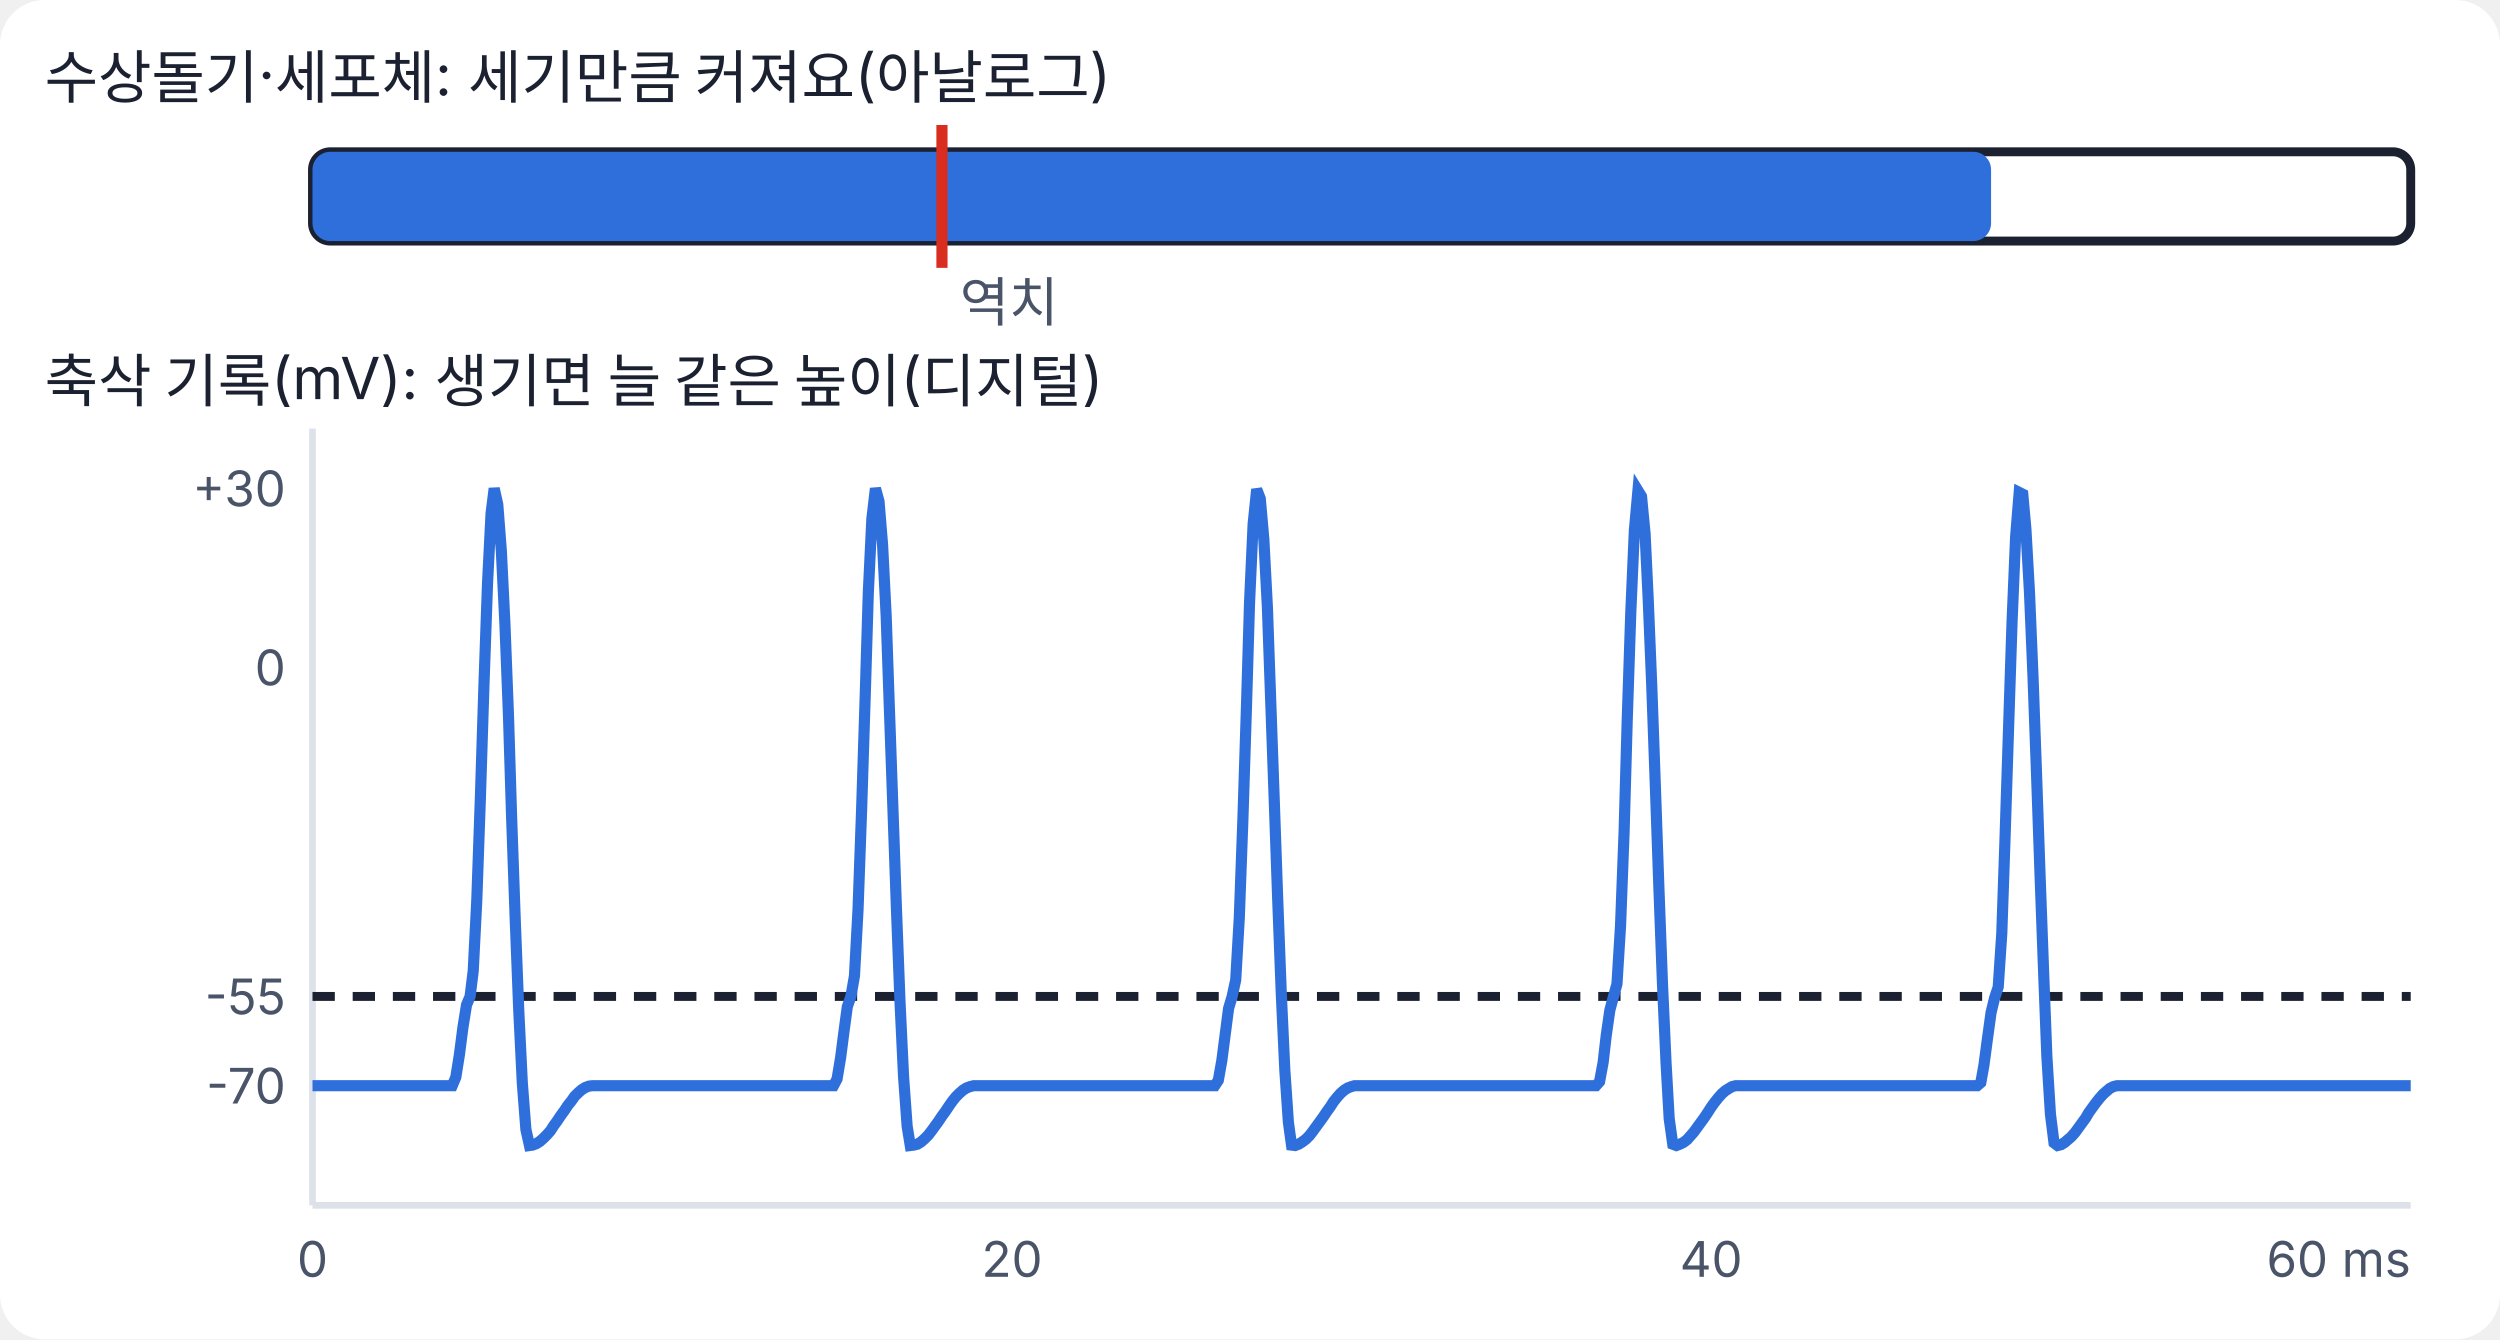
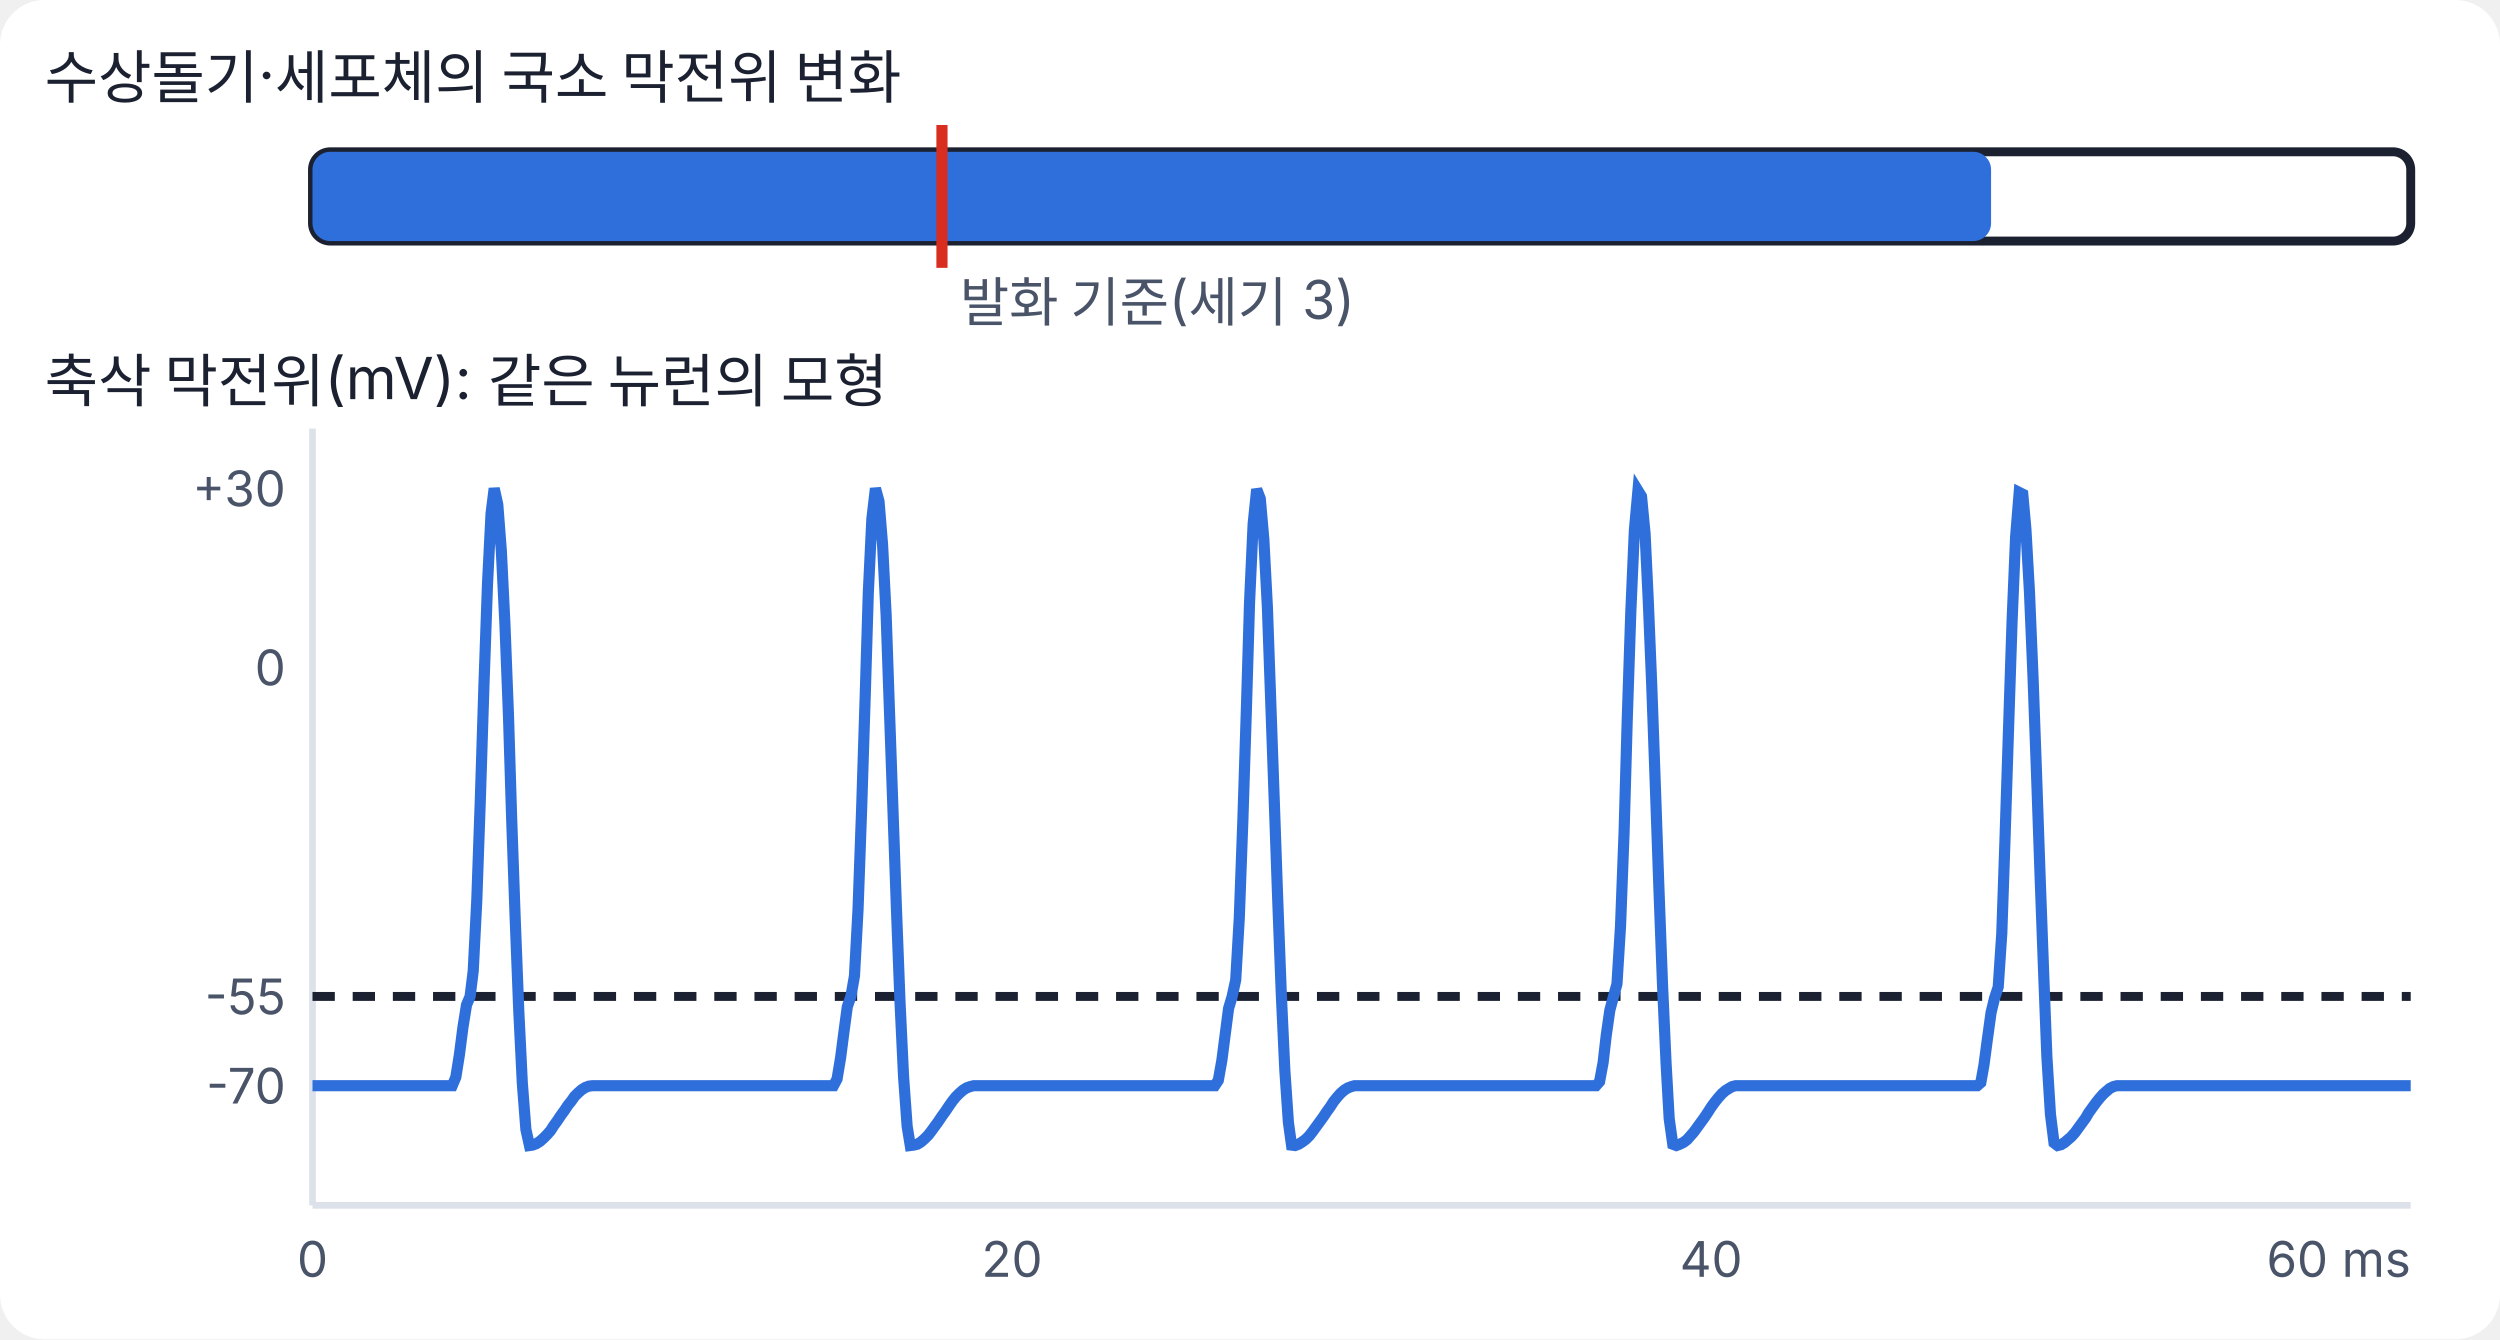
<svg xmlns="http://www.w3.org/2000/svg" width="560" height="300" viewBox="0 0 560 300" role="img" aria-label="대표 설정 3: 강한 자극(세기 8), 활동전위 5개">
  <style>
svg { color: #1b2130; font-family: -apple-system, 'Apple SD Gothic Neo', 'Noto Sans KR', sans-serif; }
.fig-ink { stroke: #1b2130; fill: none; stroke-width: 2; }
.fig-accent { stroke: #2f6fdb; fill: none; stroke-width: 2.5; }
.fig-danger { stroke: #d92d20; fill: none; stroke-width: 2.5; }
.fig-dot { fill: #2f6fdb; }
.fig-text { fill: #1b2130; font-size: 13px; }
.fig-muted { fill: #4a5468; font-size: 12px; }
.axis { stroke: #dde2ea; stroke-width: 1.5; }
.tick { fill: #4a5468; font-size: 11px; }
.plot-truth { fill: none; stroke: #4a5468; stroke-width: 1.5; stroke-dasharray: 5 4; }
.plot-fit { fill: none; stroke: #2f6fdb; stroke-width: 2.5; }
.pt-train { fill: #2f6fdb; }
.pt-test { fill: #b54708; }
.mark-ml { stroke: #2f6fdb; stroke-width: 1.5; stroke-dasharray: 3 3; }
.mark-map { stroke: #067647; stroke-width: 1.5; stroke-dasharray: 3 3; }
.plot-like { fill: none; stroke: #2f6fdb; stroke-width: 2; }
.plot-prior { fill: none; stroke: #6941c6; stroke-width: 2; stroke-dasharray: 6 4; }
.plot-post { fill: none; stroke: #067647; stroke-width: 3; }
</style>
  <rect x="0" y="0" width="560" height="300" rx="10" fill="#ffffff" />
-   <text class="fig-text" x="10" y="22">수상돌기·세포체: 세기만큼 커져요(아날로그)</text>
+   <text class="fig-text" x="10" y="22">수상돌기·세포체의 국소 막전위 변화</text>
  <rect class="fig-ink" x="70" y="34" width="470" height="20" rx="4" />
  <rect class="fig-dot" x="70" y="34" width="376" height="20" rx="4" />
  <line class="fig-danger" x1="211" y1="28" x2="211" y2="60" />
-   <text class="fig-muted" x="215" y="72">역치</text>
-   <text class="fig-text" x="10" y="90">축삭 기록(mV): 생기면 늘 같은 높이(디지털)</text>
+   <text class="fig-muted" x="215" y="72">발화 기준(세기 3)</text>
+   <text class="fig-text" x="10" y="90">축삭 막전위(mV): 같은 뉴런의 모형</text>
  <line class="axis" x1="70" y1="270" x2="540" y2="270" />
  <line class="axis" x1="70" y1="96" x2="70" y2="270" />
  <text class="tick" x="64" y="113.4" text-anchor="end">+30</text>
  <text class="tick" x="64" y="153.5" text-anchor="end">0</text>
  <text class="tick" x="64" y="227.2" text-anchor="end">-55</text>
  <text class="tick" x="64" y="247.2" text-anchor="end">-70</text>
  <text class="tick" x="70" y="286" text-anchor="middle">0</text>
  <text class="tick" x="226.7" y="286" text-anchor="middle">20</text>
  <text class="tick" x="383.3" y="286" text-anchor="middle">40</text>
  <text class="tick" x="540" y="286" text-anchor="end">60 ms</text>
  <line class="fig-ink" stroke-dasharray="5 4" x1="70" y1="223.2" x2="540" y2="223.2" />
  <path class="fig-accent" d="M70,243.2 L70.8,243.2 L71.6,243.2 L72.4,243.2 L73.1,243.2 L73.9,243.2 L74.7,243.2 L75.5,243.2 L76.3,243.2 L77.1,243.2 L77.8,243.2 L78.6,243.2 L79.4,243.2 L80.2,243.2 L81,243.2 L81.8,243.2 L82.5,243.2 L83.3,243.2 L84.1,243.2 L84.9,243.2 L85.7,243.2 L86.5,243.2 L87.2,243.2 L88,243.2 L88.8,243.2 L89.6,243.2 L90.4,243.2 L91.2,243.2 L91.9,243.2 L92.7,243.2 L93.5,243.2 L94.3,243.2 L95.1,243.2 L95.9,243.2 L96.6,243.2 L97.4,243.2 L98.2,243.2 L99,243.2 L99.8,243.2 L100.6,243.2 L101.3,243.2 L102.1,241.3 L102.9,236.3 L103.7,230.1 L104.5,225.1 L105.3,223.2 L106,217.5 L106.8,201.7 L107.6,178.9 L108.4,153.6 L109.2,130.8 L110,115 L110.7,109.4 L111.5,113 L112.3,123.4 L113.1,139.7 L113.9,160.3 L114.6,183 L115.4,205.7 L116.2,226.3 L117,242.6 L117.8,253 L118.6,256.6 L119.3,256.5 L120.1,256.2 L120.9,255.7 L121.7,255 L122.5,254.2 L123.3,253.3 L124,252.2 L124.8,251.1 L125.6,249.9 L126.4,248.8 L127.2,247.6 L128,246.6 L128.7,245.6 L129.5,244.8 L130.3,244.1 L131.1,243.6 L131.9,243.3 L132.7,243.2 L133.4,243.2 L134.2,243.2 L135,243.2 L135.8,243.2 L136.6,243.2 L137.4,243.2 L138.1,243.2 L138.9,243.2 L139.7,243.2 L140.5,243.2 L141.3,243.2 L142.1,243.2 L142.8,243.2 L143.6,243.2 L144.4,243.2 L145.2,243.2 L146,243.2 L146.8,243.2 L147.5,243.2 L148.3,243.2 L149.1,243.2 L149.9,243.2 L150.7,243.2 L151.5,243.2 L152.2,243.2 L153,243.2 L153.8,243.2 L154.6,243.2 L155.4,243.2 L156.2,243.2 L156.9,243.2 L157.7,243.2 L158.5,243.2 L159.3,243.2 L160.1,243.2 L160.9,243.2 L161.6,243.2 L162.4,243.2 L163.2,243.2 L164,243.2 L164.8,243.2 L165.6,243.2 L166.3,243.2 L167.1,243.2 L167.9,243.2 L168.7,243.2 L169.5,243.2 L170.3,243.2 L171,243.2 L171.8,243.2 L172.6,243.2 L173.4,243.2 L174.2,243.2 L175,243.2 L175.7,243.2 L176.5,243.2 L177.3,243.2 L178.1,243.2 L178.9,243.2 L179.7,243.2 L180.4,243.2 L181.2,243.2 L182,243.2 L182.8,243.2 L183.6,243.2 L184.4,243.2 L185.1,243.2 L185.9,243.2 L186.7,243.2 L187.5,241.7 L188.3,236.9 L189.1,230.7 L189.8,225.5 L190.6,223.2 L191.4,218.6 L192.2,203.7 L193,181.4 L193.8,156.1 L194.5,132.8 L195.3,116.2 L196.1,109.4 L196.9,112.3 L197.7,122.1 L198.5,137.9 L199.2,158.1 L200,180.7 L200.8,203.5 L201.6,224.4 L202.4,241.2 L203.2,252.3 L203.9,256.6 L204.7,256.5 L205.5,256.3 L206.3,255.8 L207.1,255.1 L207.9,254.3 L208.6,253.4 L209.4,252.3 L210.2,251.2 L211,250 L211.8,248.9 L212.6,247.7 L213.3,246.7 L214.1,245.7 L214.9,244.9 L215.7,244.2 L216.5,243.7 L217.3,243.4 L218.1,243.2 L218.8,243.2 L219.6,243.2 L220.4,243.2 L221.2,243.2 L222,243.2 L222.8,243.2 L223.5,243.2 L224.3,243.2 L225.1,243.2 L225.9,243.2 L226.7,243.2 L227.5,243.2 L228.2,243.2 L229,243.2 L229.8,243.2 L230.6,243.2 L231.4,243.2 L232.2,243.2 L232.9,243.2 L233.7,243.2 L234.5,243.2 L235.3,243.2 L236.1,243.2 L236.9,243.2 L237.6,243.2 L238.4,243.2 L239.2,243.2 L240,243.2 L240.8,243.2 L241.6,243.2 L242.3,243.2 L243.1,243.2 L243.9,243.2 L244.7,243.2 L245.5,243.2 L246.3,243.2 L247,243.2 L247.8,243.2 L248.6,243.2 L249.4,243.2 L250.2,243.2 L251,243.2 L251.7,243.2 L252.5,243.2 L253.3,243.2 L254.1,243.2 L254.9,243.2 L255.7,243.2 L256.4,243.2 L257.2,243.2 L258,243.2 L258.8,243.2 L259.6,243.2 L260.4,243.2 L261.1,243.2 L261.9,243.2 L262.7,243.2 L263.5,243.2 L264.3,243.2 L265.1,243.2 L265.8,243.2 L266.6,243.2 L267.4,243.2 L268.2,243.2 L269,243.2 L269.8,243.2 L270.5,243.2 L271.3,243.2 L272.1,243.2 L272.9,242 L273.7,237.5 L274.5,231.3 L275.2,225.9 L276,223.2 L276.8,219.5 L277.6,205.6 L278.4,183.8 L279.2,158.6 L279.9,134.9 L280.7,117.4 L281.5,109.6 L282.3,111.7 L283.1,120.8 L283.9,136.1 L284.6,155.9 L285.4,178.4 L286.2,201.3 L287,222.4 L287.8,239.7 L288.6,251.4 L289.3,256.5 L290.1,256.6 L290.9,256.3 L291.7,255.8 L292.5,255.2 L293.3,254.4 L294,253.5 L294.8,252.4 L295.6,251.3 L296.4,250.2 L297.2,249 L298,247.9 L298.7,246.8 L299.5,245.8 L300.3,244.9 L301.1,244.2 L301.9,243.7 L302.7,243.4 L303.4,243.2 L304.2,243.2 L305,243.2 L305.8,243.2 L306.6,243.2 L307.4,243.2 L308.1,243.2 L308.9,243.2 L309.7,243.2 L310.5,243.2 L311.3,243.2 L312.1,243.2 L312.8,243.2 L313.6,243.2 L314.4,243.2 L315.2,243.2 L316,243.2 L316.8,243.2 L317.5,243.2 L318.3,243.2 L319.1,243.2 L319.9,243.2 L320.7,243.2 L321.5,243.2 L322.2,243.2 L323,243.2 L323.8,243.2 L324.6,243.2 L325.4,243.2 L326.2,243.2 L326.9,243.2 L327.7,243.2 L328.5,243.2 L329.3,243.2 L330.1,243.2 L330.9,243.2 L331.6,243.2 L332.4,243.2 L333.2,243.2 L334,243.2 L334.8,243.2 L335.6,243.2 L336.3,243.2 L337.1,243.2 L337.9,243.2 L338.7,243.2 L339.5,243.2 L340.3,243.2 L341,243.2 L341.8,243.2 L342.6,243.2 L343.4,243.2 L344.2,243.2 L345,243.2 L345.7,243.2 L346.5,243.2 L347.3,243.2 L348.1,243.2 L348.9,243.2 L349.7,243.2 L350.4,243.2 L351.2,243.2 L352,243.2 L352.8,243.2 L353.6,243.2 L354.4,243.2 L355.1,243.2 L355.9,243.2 L356.7,243.2 L357.5,243.2 L358.3,242.3 L359.1,238 L359.8,231.9 L360.6,226.3 L361.4,223.3 L362.2,220.4 L363,207.4 L363.8,186.3 L364.5,161.2 L365.3,137.1 L366.1,118.8 L366.9,109.9 L367.7,111.2 L368.5,119.6 L369.2,134.3 L370,153.8 L370.8,176.1 L371.6,199.1 L372.4,220.5 L373.2,238.2 L373.9,250.6 L374.7,256.3 L375.5,256.6 L376.3,256.3 L377.1,255.9 L377.9,255.3 L378.6,254.5 L379.4,253.6 L380.2,252.5 L381,251.4 L381.8,250.3 L382.6,249.1 L383.3,248 L384.1,246.9 L384.9,245.9 L385.7,245 L386.5,244.3 L387.3,243.8 L388,243.4 L388.8,243.2 L389.6,243.2 L390.4,243.2 L391.2,243.2 L392,243.2 L392.7,243.2 L393.5,243.2 L394.3,243.2 L395.1,243.2 L395.9,243.2 L396.7,243.2 L397.4,243.2 L398.2,243.2 L399,243.2 L399.8,243.2 L400.6,243.2 L401.4,243.2 L402.1,243.2 L402.9,243.2 L403.7,243.2 L404.5,243.2 L405.3,243.2 L406.1,243.2 L406.8,243.2 L407.6,243.2 L408.4,243.2 L409.2,243.2 L410,243.2 L410.8,243.2 L411.5,243.2 L412.3,243.2 L413.1,243.2 L413.9,243.2 L414.7,243.2 L415.5,243.2 L416.2,243.2 L417,243.2 L417.8,243.2 L418.6,243.2 L419.4,243.2 L420.2,243.2 L420.9,243.2 L421.7,243.2 L422.5,243.2 L423.3,243.2 L424.1,243.2 L424.9,243.2 L425.6,243.2 L426.4,243.2 L427.2,243.2 L428,243.2 L428.8,243.2 L429.6,243.2 L430.3,243.2 L431.1,243.2 L431.9,243.2 L432.7,243.2 L433.5,243.2 L434.3,243.2 L435,243.2 L435.8,243.2 L436.6,243.2 L437.4,243.2 L438.2,243.2 L439,243.2 L439.7,243.2 L440.5,243.2 L441.3,243.2 L442.1,243.2 L442.9,243.2 L443.7,242.5 L444.4,238.6 L445.2,232.6 L446,226.8 L446.8,223.5 L447.6,221.1 L448.4,209.1 L449.1,188.6 L449.9,163.7 L450.7,139.3 L451.5,120.2 L452.3,110.3 L453.1,110.7 L453.8,118.5 L454.6,132.6 L455.4,151.7 L456.2,173.8 L457,196.8 L457.8,218.5 L458.5,236.7 L459.3,249.6 L460.1,256 L460.9,256.6 L461.7,256.4 L462.5,255.9 L463.2,255.3 L464,254.6 L464.8,253.7 L465.6,252.6 L466.4,251.5 L467.2,250.4 L467.9,249.2 L468.7,248.1 L469.5,247 L470.3,246 L471.1,245.1 L471.9,244.4 L472.6,243.8 L473.4,243.4 L474.2,243.2 L475,243.2 L475.8,243.2 L476.6,243.2 L477.3,243.2 L478.1,243.2 L478.9,243.2 L479.7,243.2 L480.5,243.2 L481.3,243.2 L482,243.2 L482.8,243.2 L483.6,243.2 L484.4,243.2 L485.2,243.2 L486,243.2 L486.7,243.2 L487.5,243.2 L488.3,243.2 L489.1,243.2 L489.9,243.2 L490.7,243.2 L491.4,243.2 L492.2,243.2 L493,243.2 L493.8,243.2 L494.6,243.2 L495.4,243.2 L496.1,243.2 L496.9,243.2 L497.7,243.2 L498.5,243.2 L499.3,243.2 L500.1,243.2 L500.8,243.2 L501.6,243.2 L502.4,243.2 L503.2,243.2 L504,243.2 L504.8,243.2 L505.5,243.2 L506.3,243.2 L507.1,243.2 L507.9,243.2 L508.7,243.2 L509.5,243.2 L510.2,243.2 L511,243.2 L511.8,243.2 L512.6,243.2 L513.4,243.2 L514.2,243.2 L514.9,243.2 L515.7,243.2 L516.5,243.2 L517.3,243.2 L518.1,243.2 L518.9,243.2 L519.6,243.2 L520.4,243.2 L521.2,243.2 L522,243.2 L522.8,243.2 L523.6,243.2 L524.3,243.2 L525.1,243.2 L525.9,243.2 L526.7,243.2 L527.5,243.2 L528.3,243.2 L529,243.2 L529.8,243.2 L530.6,243.2 L531.4,243.2 L532.2,243.2 L533,243.2 L533.7,243.2 L534.5,243.2 L535.3,243.2 L536.1,243.2 L536.9,243.2 L537.7,243.2 L538.4,243.2 L539.2,243.2 L540,243.2" />
</svg>
